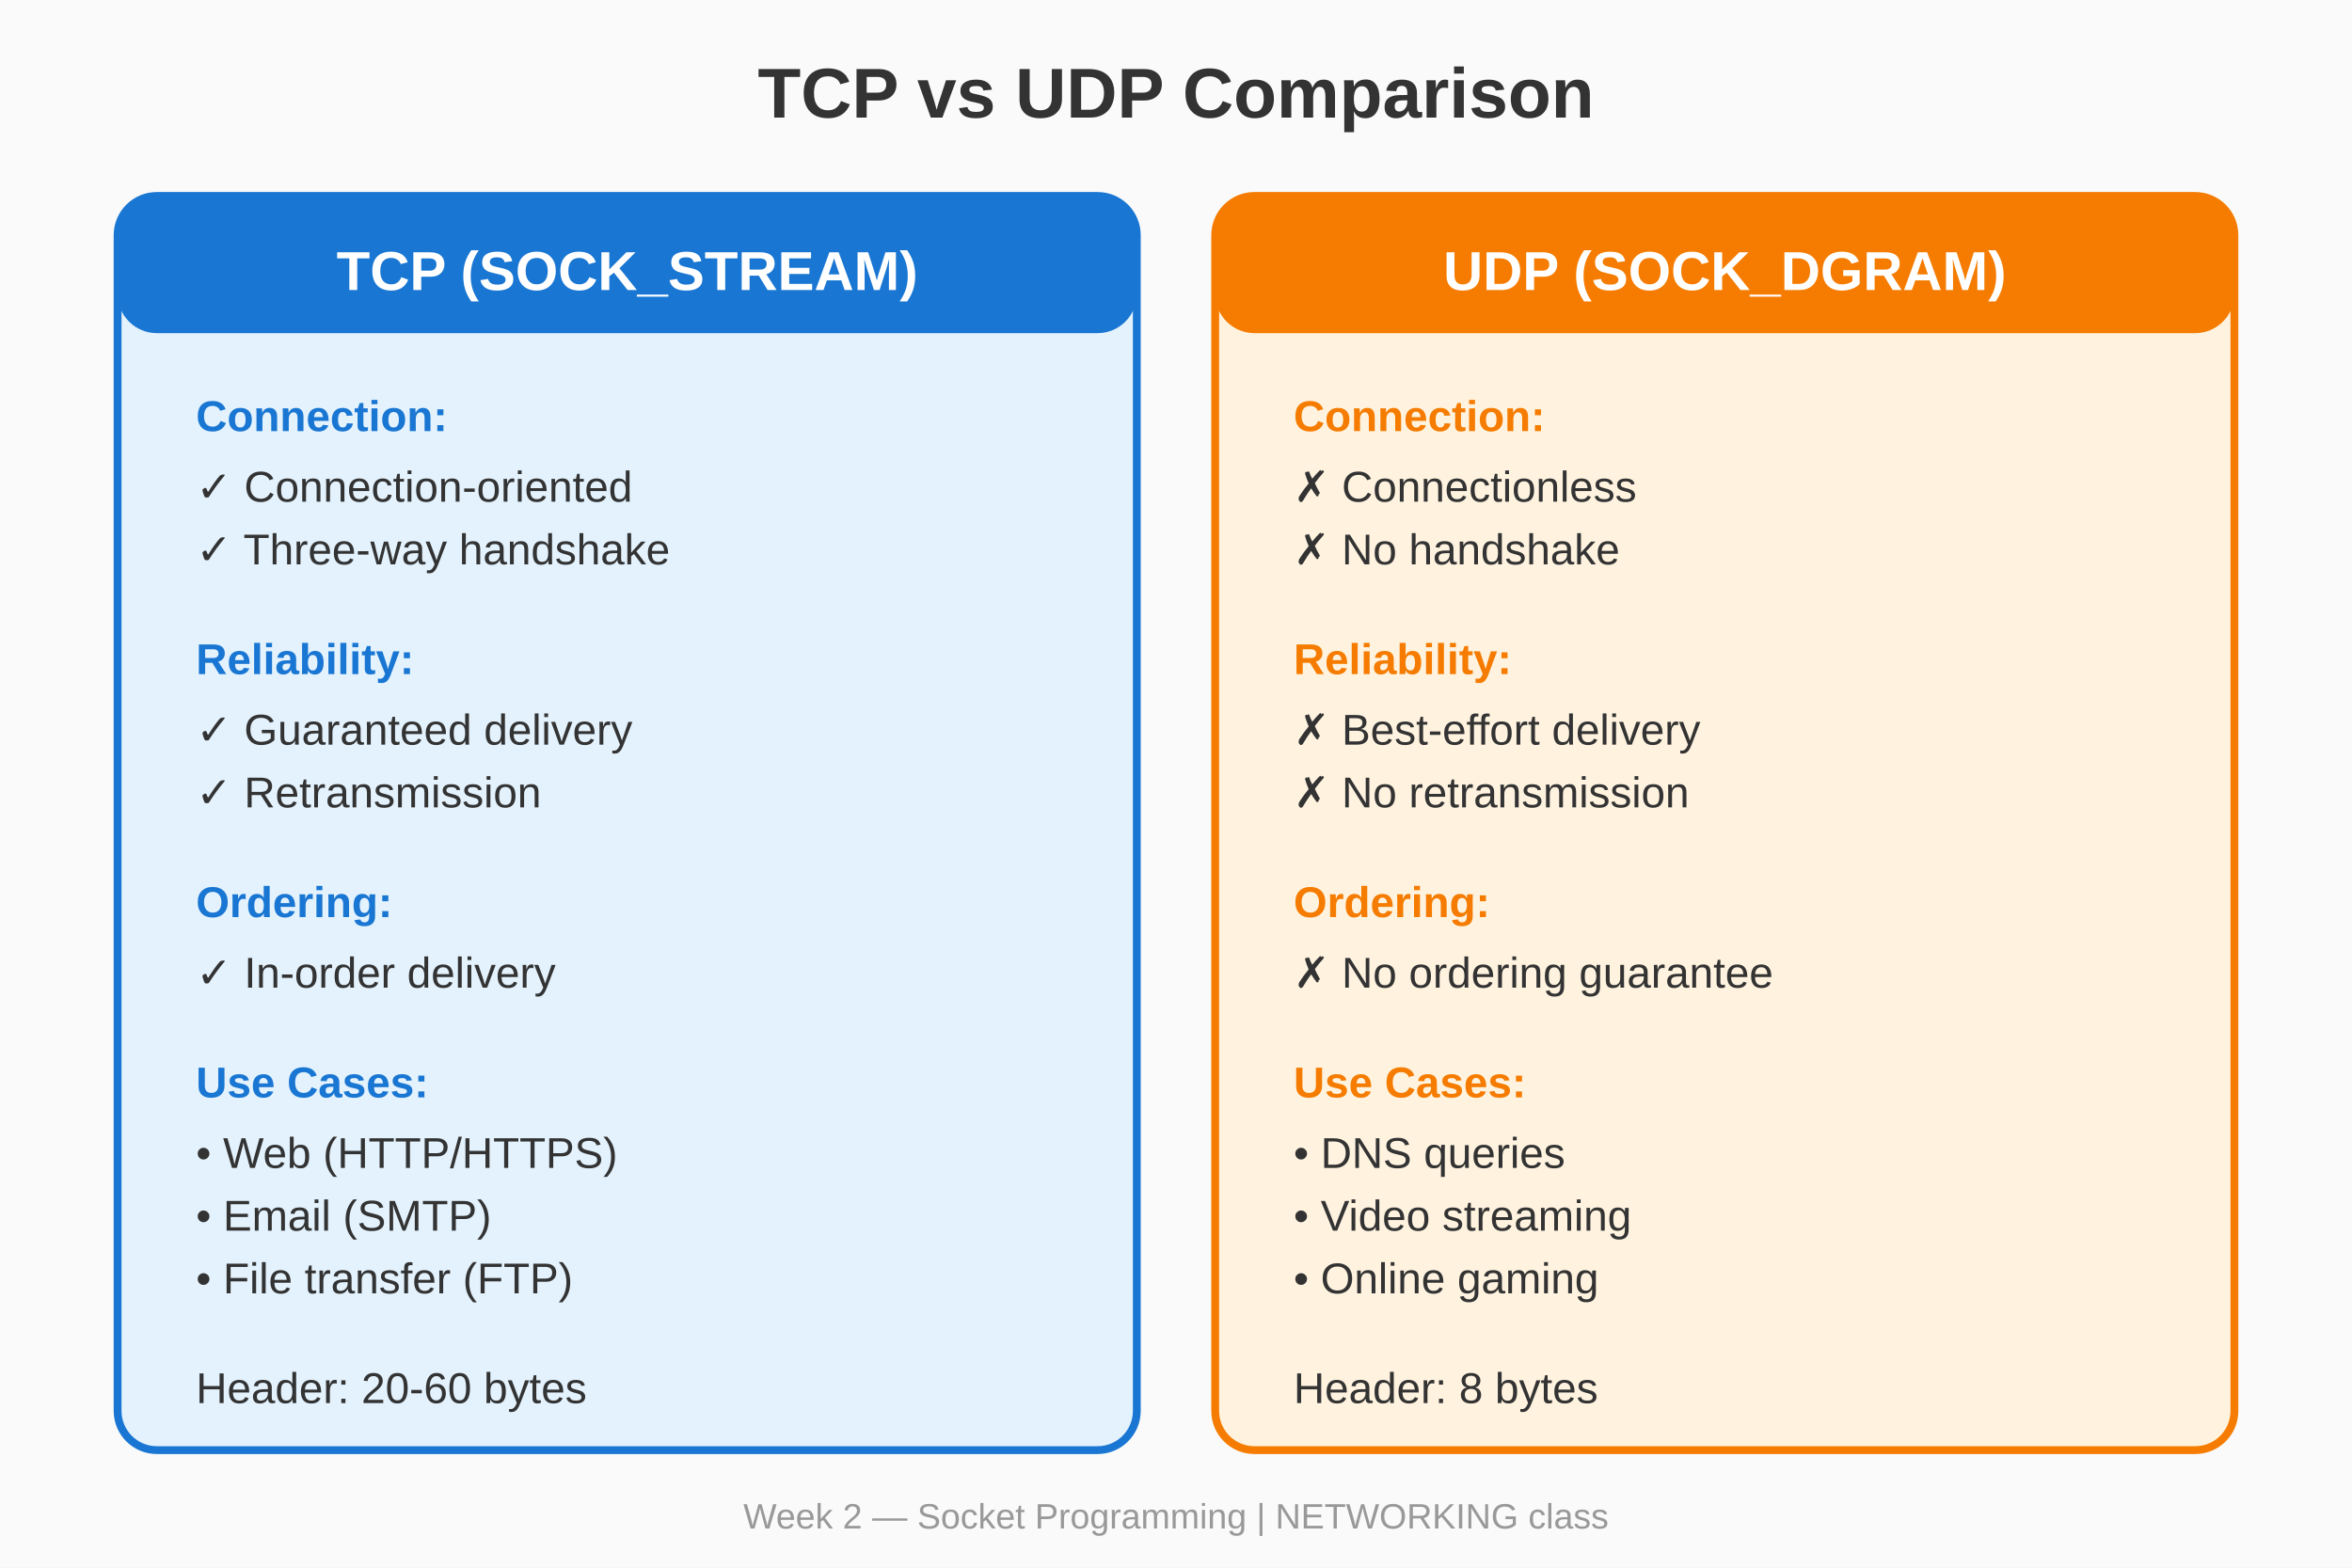
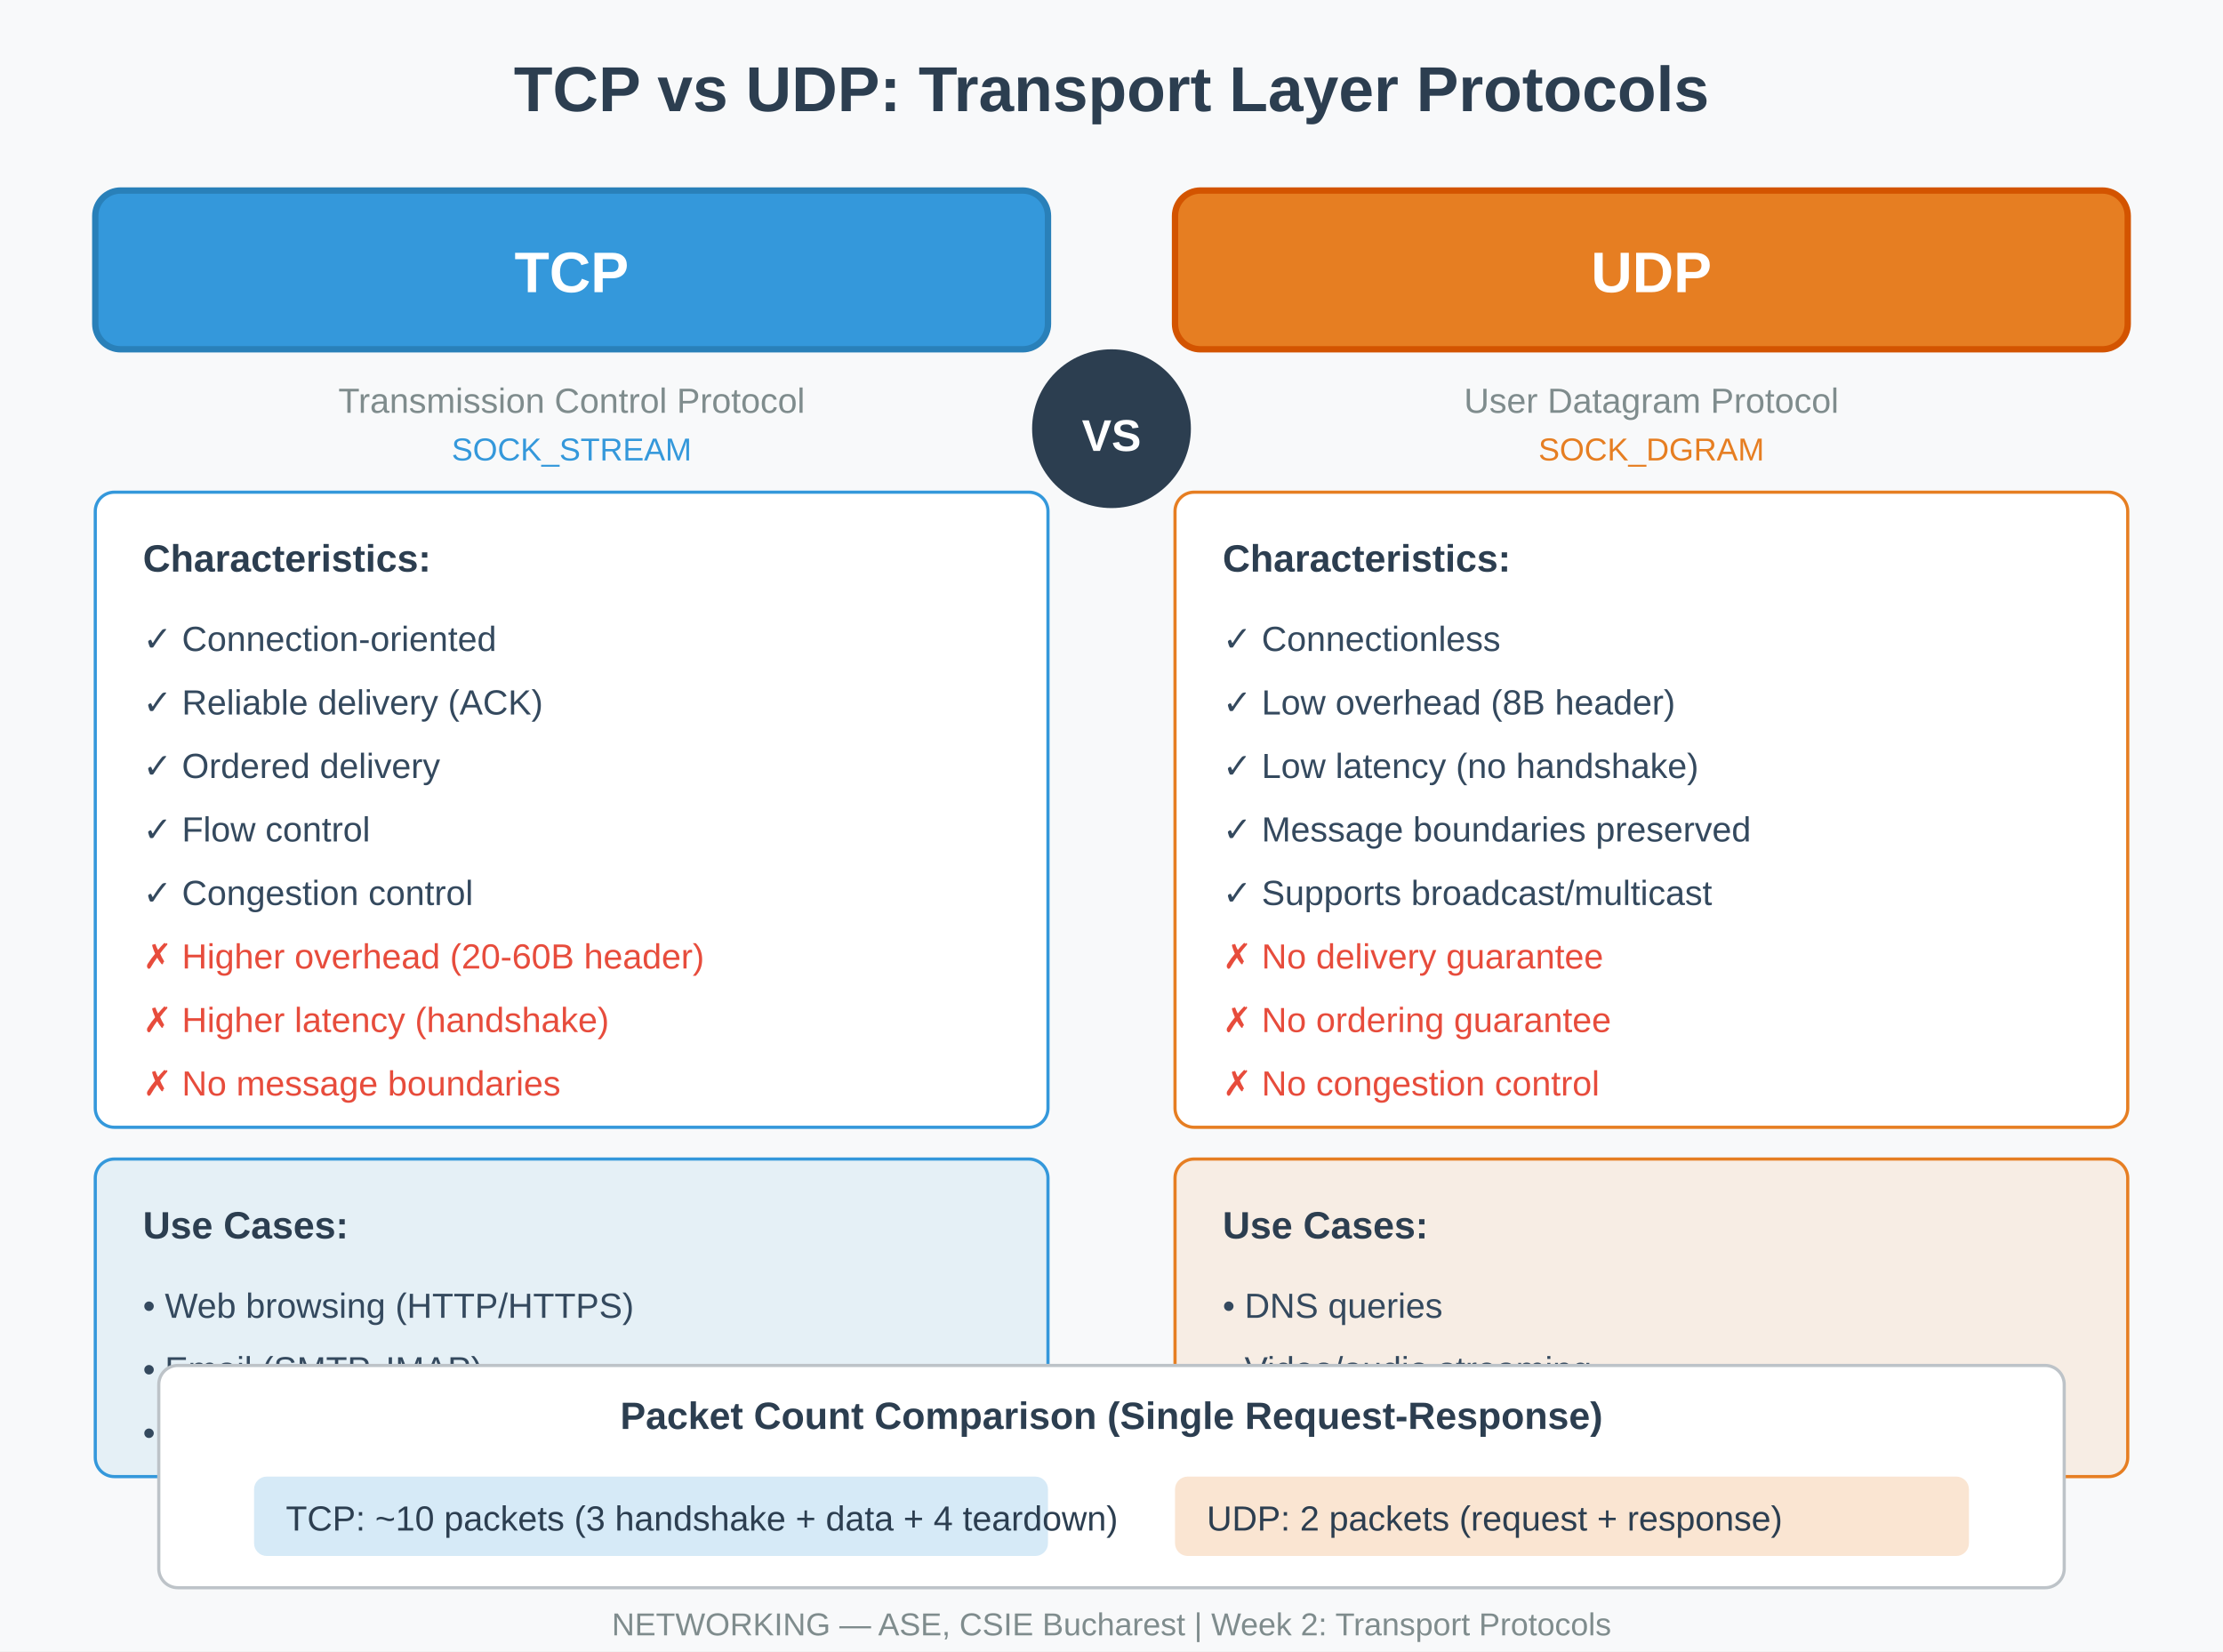
- <svg xmlns="http://www.w3.org/2000/svg" viewBox="0 0 600 400" width="600" height="400">
-   <rect width="600" height="400" fill="#fafafa" />
-   <text x="300" y="30" text-anchor="middle" font-family="Arial" font-size="18" font-weight="bold" fill="#333">TCP vs UDP Comparison</text>
-   <rect x="30" y="50" width="260" height="320" rx="10" fill="#e3f2fd" stroke="#1976d2" stroke-width="2" />
-   <rect x="30" y="50" width="260" height="35" rx="10" fill="#1976d2" />
-   <text x="160" y="74" text-anchor="middle" font-family="Arial" font-size="14" fill="white" font-weight="bold">TCP (SOCK_STREAM)</text>
-   <rect x="310" y="50" width="260" height="320" rx="10" fill="#fff3e0" stroke="#f57c00" stroke-width="2" />
-   <rect x="310" y="50" width="260" height="35" rx="10" fill="#f57c00" />
-   <text x="440" y="74" text-anchor="middle" font-family="Arial" font-size="14" fill="white" font-weight="bold">UDP (SOCK_DGRAM)</text>
-   <g font-family="Arial" font-size="11" fill="#333">
-     <text x="50" y="110" font-weight="bold" fill="#1976d2">Connection:</text>
-     <text x="50" y="128">✓ Connection-oriented</text>
-     <text x="50" y="144">✓ Three-way handshake</text>
-     <text x="50" y="172" font-weight="bold" fill="#1976d2">Reliability:</text>
-     <text x="50" y="190">✓ Guaranteed delivery</text>
-     <text x="50" y="206">✓ Retransmission</text>
-     <text x="50" y="234" font-weight="bold" fill="#1976d2">Ordering:</text>
-     <text x="50" y="252">✓ In-order delivery</text>
-     <text x="50" y="280" font-weight="bold" fill="#1976d2">Use Cases:</text>
-     <text x="50" y="298">• Web (HTTP/HTTPS)</text>
-     <text x="50" y="314">• Email (SMTP)</text>
-     <text x="50" y="330">• File transfer (FTP)</text>
-     <text x="50" y="358">Header: 20-60 bytes</text>
-     <text x="330" y="110" font-weight="bold" fill="#f57c00">Connection:</text>
-     <text x="330" y="128">✗ Connectionless</text>
-     <text x="330" y="144">✗ No handshake</text>
-     <text x="330" y="172" font-weight="bold" fill="#f57c00">Reliability:</text>
-     <text x="330" y="190">✗ Best-effort delivery</text>
-     <text x="330" y="206">✗ No retransmission</text>
-     <text x="330" y="234" font-weight="bold" fill="#f57c00">Ordering:</text>
-     <text x="330" y="252">✗ No ordering guarantee</text>
-     <text x="330" y="280" font-weight="bold" fill="#f57c00">Use Cases:</text>
-     <text x="330" y="298">• DNS queries</text>
-     <text x="330" y="314">• Video streaming</text>
-     <text x="330" y="330">• Online gaming</text>
-     <text x="330" y="358">Header: 8 bytes</text>
+ <svg xmlns="http://www.w3.org/2000/svg" viewBox="0 0 700 520" font-family="Arial, sans-serif">
+   <rect width="700" height="520" fill="#f8f9fa" />
+   <text x="350" y="35" text-anchor="middle" font-size="20" font-weight="bold" fill="#2c3e50">TCP vs UDP: Transport Layer Protocols</text>
+   <g transform="translate(30, 60)">
+     <rect x="0" y="0" width="300" height="50" rx="8" fill="#3498db" stroke="#2980b9" stroke-width="2" />
+     <text x="150" y="32" text-anchor="middle" fill="white" font-weight="bold" font-size="18">TCP</text>
+     <text x="150" y="70" text-anchor="middle" font-size="11" fill="#7f8c8d">Transmission Control Protocol</text>
+     <text x="150" y="85" text-anchor="middle" font-size="10" fill="#3498db">SOCK_STREAM</text>
+     <rect x="0" y="95" width="300" height="200" rx="6" fill="white" stroke="#3498db" stroke-width="1" />
+     <text x="15" y="120" font-size="12" font-weight="bold" fill="#2c3e50">Characteristics:</text>
+     <text x="15" y="145" font-size="11" fill="#34495e">✓ Connection-oriented</text>
+     <text x="15" y="165" font-size="11" fill="#34495e">✓ Reliable delivery (ACK)</text>
+     <text x="15" y="185" font-size="11" fill="#34495e">✓ Ordered delivery</text>
+     <text x="15" y="205" font-size="11" fill="#34495e">✓ Flow control</text>
+     <text x="15" y="225" font-size="11" fill="#34495e">✓ Congestion control</text>
+     <text x="15" y="245" font-size="11" fill="#e74c3c">✗ Higher overhead (20-60B header)</text>
+     <text x="15" y="265" font-size="11" fill="#e74c3c">✗ Higher latency (handshake)</text>
+     <text x="15" y="285" font-size="11" fill="#e74c3c">✗ No message boundaries</text>
+     <rect x="0" y="305" width="300" height="100" rx="6" fill="#3498db" fill-opacity="0.1" stroke="#3498db" stroke-width="1" />
+     <text x="15" y="330" font-size="12" font-weight="bold" fill="#2c3e50">Use Cases:</text>
+     <text x="15" y="355" font-size="11" fill="#34495e">• Web browsing (HTTP/HTTPS)</text>
+     <text x="15" y="375" font-size="11" fill="#34495e">• Email (SMTP, IMAP)</text>
+     <text x="15" y="395" font-size="11" fill="#34495e">• File transfer (FTP, SFTP)</text>
  </g>
-   <text x="300" y="390" text-anchor="middle" font-family="Arial" font-size="9" fill="#999">Week 2 — Socket Programming | NETWORKING class</text>
+   <g transform="translate(370, 60)">
+     <rect x="0" y="0" width="300" height="50" rx="8" fill="#e67e22" stroke="#d35400" stroke-width="2" />
+     <text x="150" y="32" text-anchor="middle" fill="white" font-weight="bold" font-size="18">UDP</text>
+     <text x="150" y="70" text-anchor="middle" font-size="11" fill="#7f8c8d">User Datagram Protocol</text>
+     <text x="150" y="85" text-anchor="middle" font-size="10" fill="#e67e22">SOCK_DGRAM</text>
+     <rect x="0" y="95" width="300" height="200" rx="6" fill="white" stroke="#e67e22" stroke-width="1" />
+     <text x="15" y="120" font-size="12" font-weight="bold" fill="#2c3e50">Characteristics:</text>
+     <text x="15" y="145" font-size="11" fill="#34495e">✓ Connectionless</text>
+     <text x="15" y="165" font-size="11" fill="#34495e">✓ Low overhead (8B header)</text>
+     <text x="15" y="185" font-size="11" fill="#34495e">✓ Low latency (no handshake)</text>
+     <text x="15" y="205" font-size="11" fill="#34495e">✓ Message boundaries preserved</text>
+     <text x="15" y="225" font-size="11" fill="#34495e">✓ Supports broadcast/multicast</text>
+     <text x="15" y="245" font-size="11" fill="#e74c3c">✗ No delivery guarantee</text>
+     <text x="15" y="265" font-size="11" fill="#e74c3c">✗ No ordering guarantee</text>
+     <text x="15" y="285" font-size="11" fill="#e74c3c">✗ No congestion control</text>
+     <rect x="0" y="305" width="300" height="100" rx="6" fill="#e67e22" fill-opacity="0.1" stroke="#e67e22" stroke-width="1" />
+     <text x="15" y="330" font-size="12" font-weight="bold" fill="#2c3e50">Use Cases:</text>
+     <text x="15" y="355" font-size="11" fill="#34495e">• DNS queries</text>
+     <text x="15" y="375" font-size="11" fill="#34495e">• Video/audio streaming</text>
+     <text x="15" y="395" font-size="11" fill="#34495e">• Online gaming, VoIP</text>
+   </g>
+   <circle cx="350" cy="135" r="25" fill="#2c3e50" />
+   <text x="350" y="142" text-anchor="middle" fill="white" font-weight="bold" font-size="14">VS</text>
+   <g transform="translate(50, 430)">
+     <rect x="0" y="0" width="600" height="70" rx="6" fill="white" stroke="#bdc3c8" stroke-width="1" />
+     <text x="300" y="20" text-anchor="middle" font-size="12" font-weight="bold" fill="#2c3e50">Packet Count Comparison (Single Request-Response)</text>
+     <rect x="30" y="35" width="250" height="25" rx="4" fill="#3498db" fill-opacity="0.2" />
+     <text x="40" y="52" font-size="11" fill="#2c3e50">TCP: ~10 packets (3 handshake + data + 4 teardown)</text>
+     <rect x="320" y="35" width="250" height="25" rx="4" fill="#e67e22" fill-opacity="0.2" />
+     <text x="330" y="52" font-size="11" fill="#2c3e50">UDP: 2 packets (request + response)</text>
+   </g>
+   <text x="350" y="515" text-anchor="middle" font-size="10" fill="#7f8c8d">NETWORKING — ASE, CSIE Bucharest | Week 2: Transport Protocols</text>
</svg>
